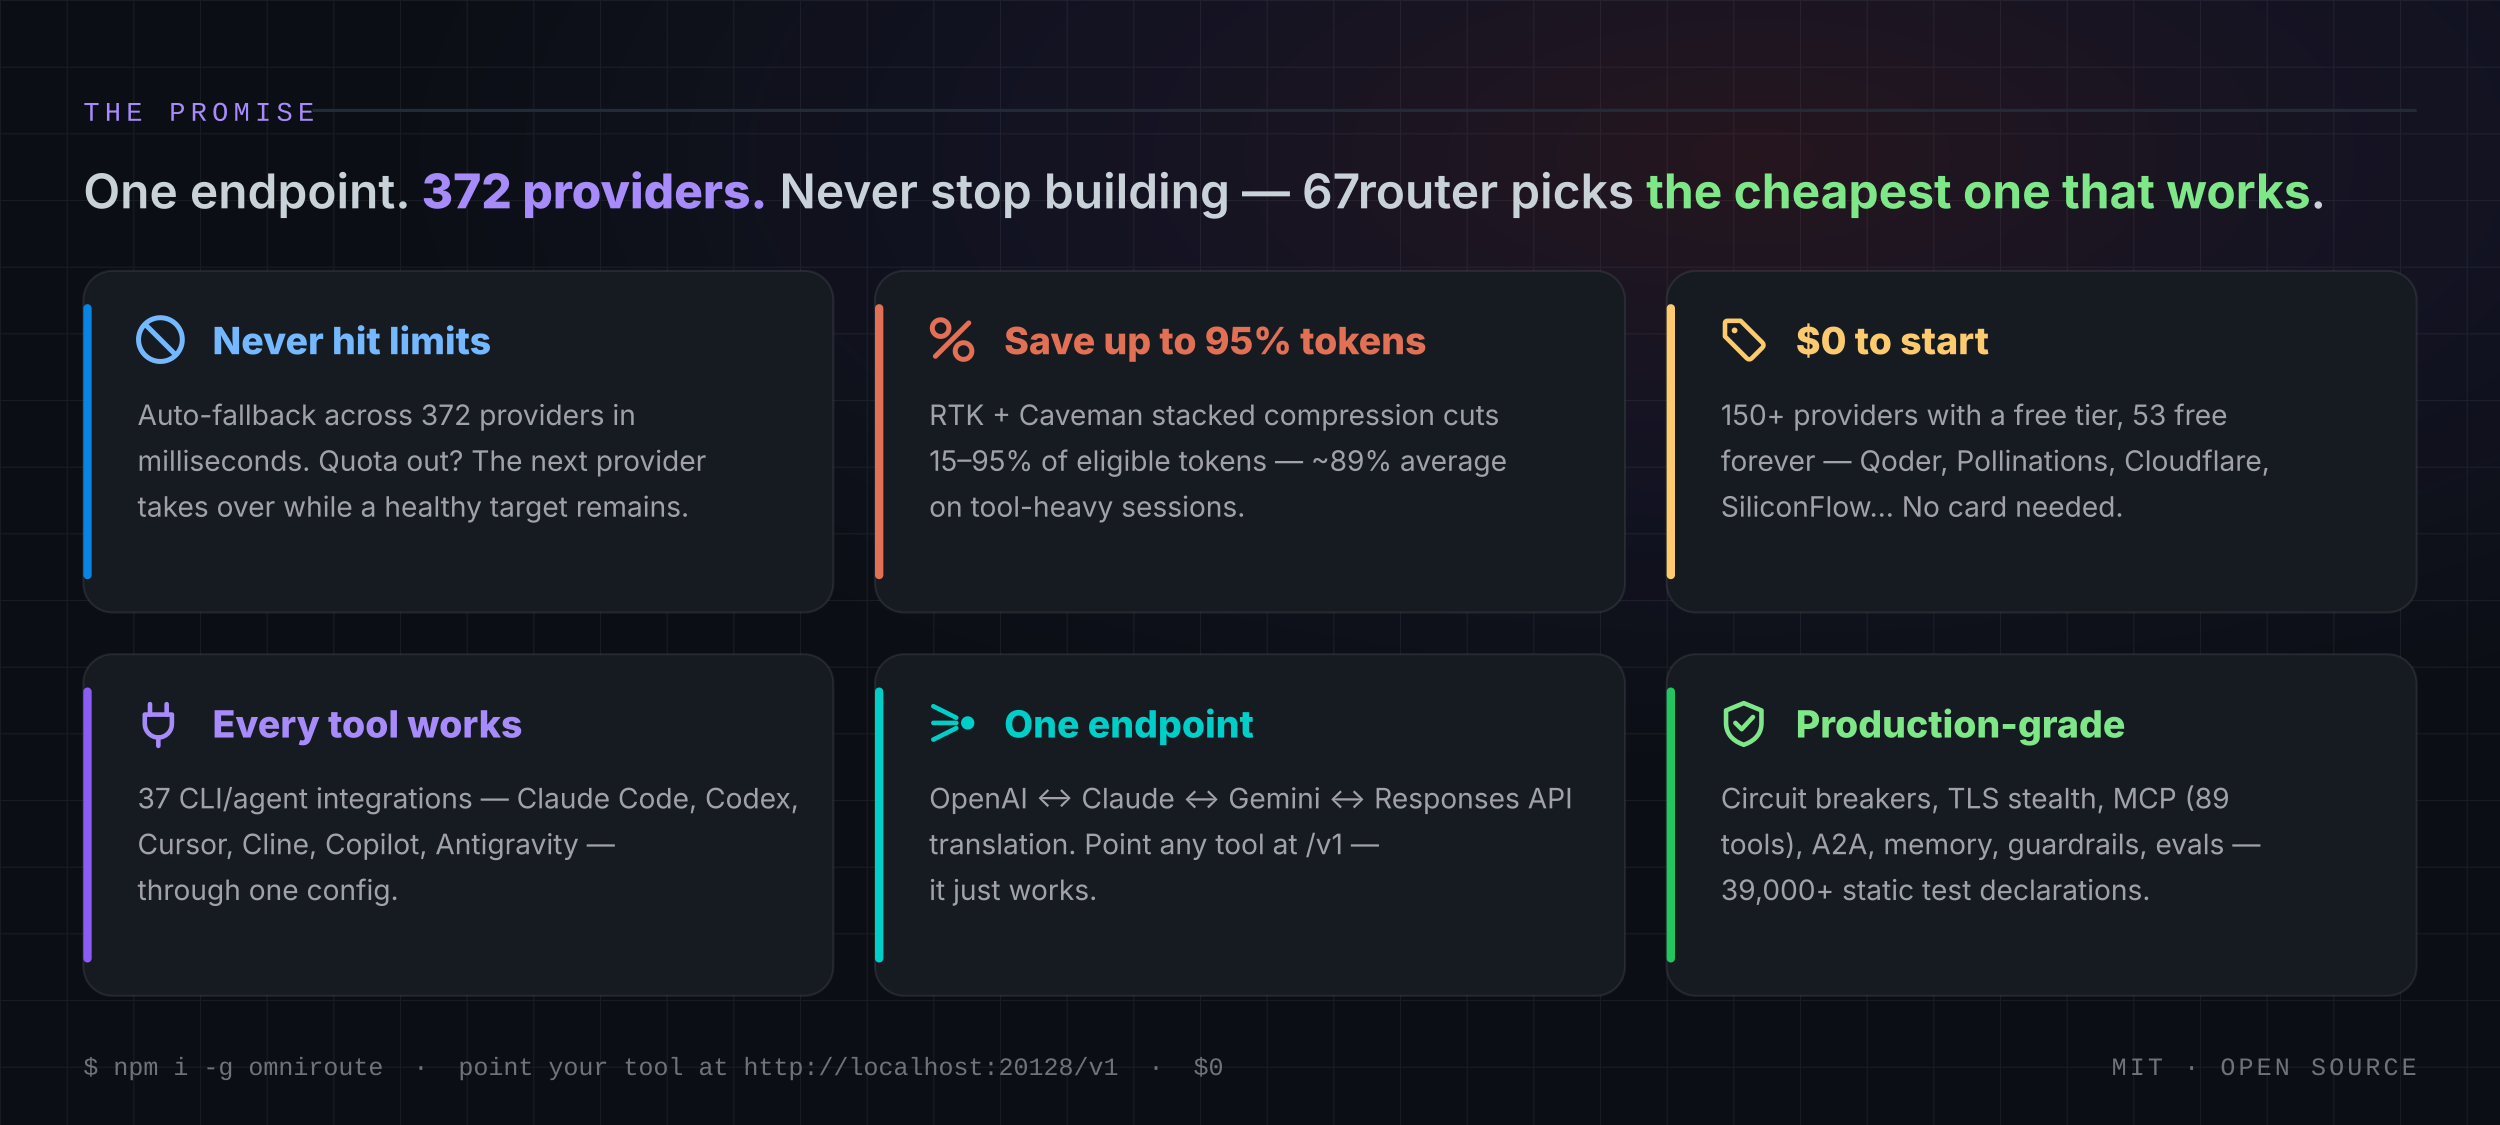
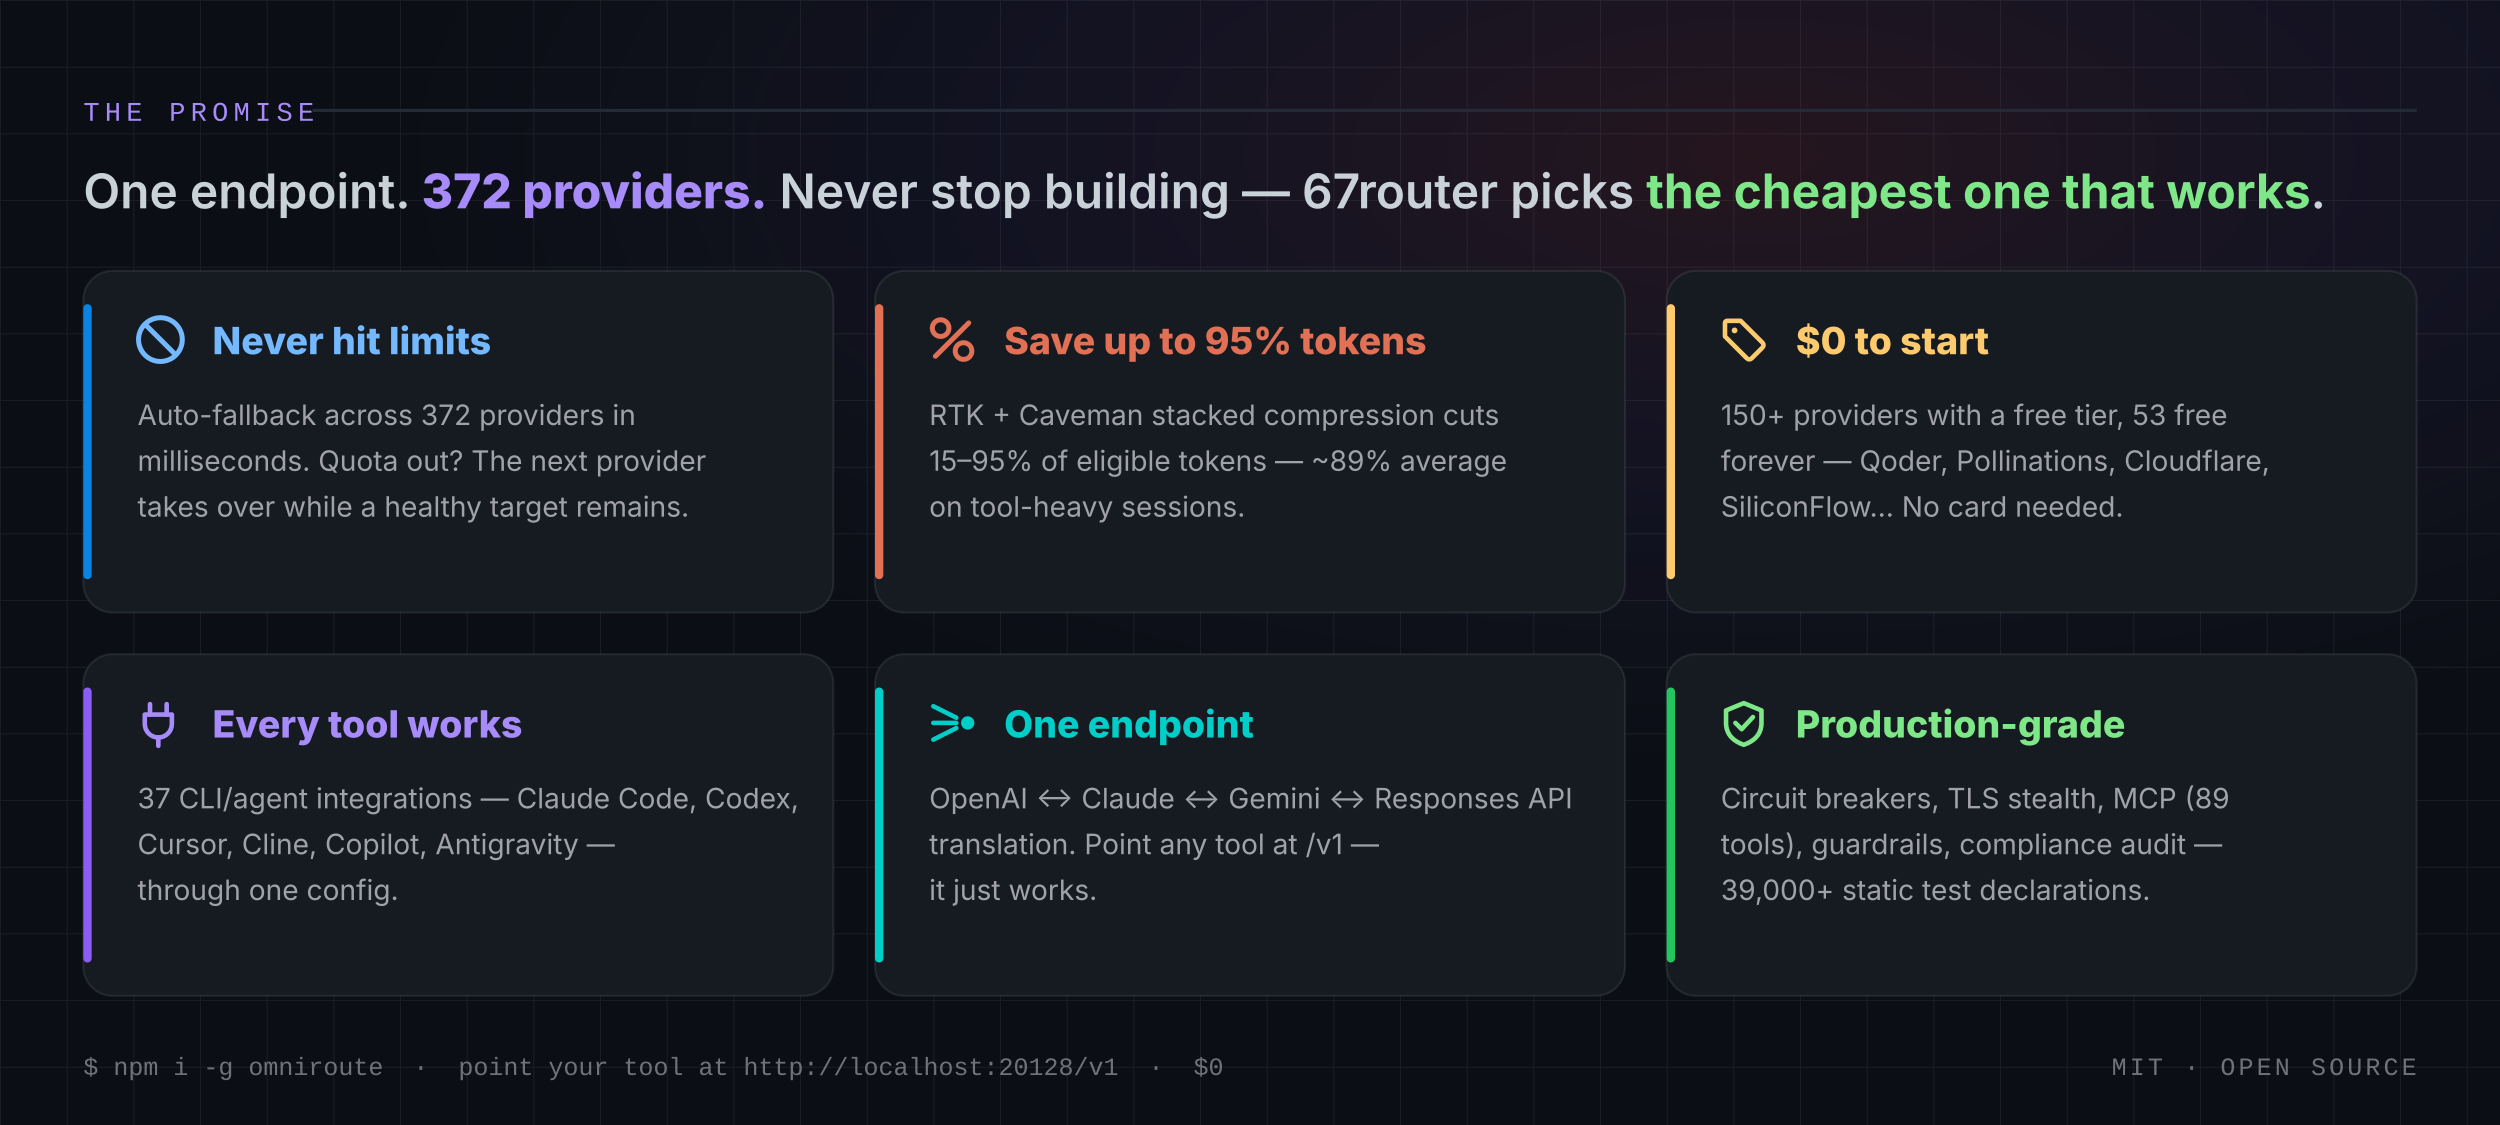
- <svg xmlns="http://www.w3.org/2000/svg" viewBox="0 0 1200 540" role="img" aria-label="The 67router promise: one endpoint and 372 providers. Six pillars. Resilient fallback: automatic routing continues while another healthy target is available. Save up to 95 percent of eligible tokens: RTK plus Caveman stacked compression averages about 89 percent on tool-heavy sessions. Zero dollars to start: 150+ providers with a free tier and 51 recurring or keyless free-forever providers. Every tool works: 37 CLI and agent integration records, including Claude Code, Codex, Cursor, Cline, Copilot and Antigravity, through one config. One endpoint: OpenAI, Claude, Gemini and Responses API translation at /v1. Production controls: circuit breakers, TLS stealth, MCP with 89 tools, A2A, memory, guardrails, evals, and 39,000+ static test declarations across 5,100+ tracked test files.">
+ <svg xmlns="http://www.w3.org/2000/svg" viewBox="0 0 1200 540" role="img" aria-label="The 67router promise: one endpoint and 372 providers. Six pillars. Resilient fallback: automatic routing continues while another healthy target is available. Save up to 95 percent of eligible tokens: RTK plus Caveman stacked compression averages about 89 percent on tool-heavy sessions. Zero dollars to start: 150+ providers with a free tier and 51 recurring or keyless free-forever providers. Every tool works: 37 CLI and agent integration records, including Claude Code, Codex, Cursor, Cline, Copilot and Antigravity, through one config. One endpoint: OpenAI, Claude, Gemini and Responses API translation at /v1. Production controls: circuit breakers, TLS stealth, MCP with 89 tools, guardrails, compliance audit, and 39,000+ static test declarations across 5,100+ tracked test files.">
  <defs>
    <pattern id="gridPaperP" width="32" height="32" patternUnits="userSpaceOnUse">
      <path d="M 32 0 L 0 0 0 32" fill="none" stroke="#ffffff" stroke-opacity="0.06" stroke-width="1" />
    </pattern>
    <radialGradient id="bgGlowP" cx="70%" cy="14%" r="55%">
      <stop offset="0%" stop-color="#e54d5e" stop-opacity="0.12" />
      <stop offset="55%" stop-color="#8b5cf6" stop-opacity="0.06" />
      <stop offset="100%" stop-color="#6366f1" stop-opacity="0" />
    </radialGradient>
  </defs>
  <rect width="1200" height="540" fill="#0b0e14" />
  <rect width="1200" height="540" fill="url(#gridPaperP)" />
  <rect width="1200" height="540" fill="url(#bgGlowP)" />
  <g>
    <text x="40" y="58" font-family="Consolas, 'Courier New', monospace" font-size="13" letter-spacing="2.5" fill="#a78bfa">THE PROMISE</text>
    <line x1="150" y1="53" x2="1160" y2="53" stroke="#232b38" stroke-width="1.5" />
  </g>
  <g>
    <text x="40" y="100" font-family="Inter, 'Segoe UI', Arial, Helvetica, system-ui, sans-serif" font-size="23" font-weight="600" fill="#c9d1d9">One endpoint. <tspan fill="#a78bfa" font-weight="800">372 providers.</tspan> Never stop building — 67router picks <tspan fill="#7ee787" font-weight="700">the cheapest one that works</tspan>.</text>
  </g>
  <g font-family="Inter, 'Segoe UI', Arial, Helvetica, system-ui, sans-serif">
    <g>
      <rect x="40" y="130" width="360" height="164" rx="14" fill="#161b22" stroke="#ffffff" stroke-opacity="0.08" stroke-width="1" />
      <rect x="40" y="130" width="360" height="164" rx="14" fill="none" stroke="#74b9ff" stroke-width="1.5" opacity="0">
        <animate attributeName="opacity" values="0;0.9;0;0" keyTimes="0;0.055;0.12;1" dur="12s" begin="3s" repeatCount="indefinite" />
      </rect>
      <rect x="40" y="146" width="4" height="132" rx="2" fill="#0984e3" />
      <g transform="translate(66,152)" stroke="#74b9ff" stroke-width="2.4" fill="none" stroke-linecap="round">
        <circle cx="11" cy="11" r="10.5" />
        <line x1="3.9" y1="3.9" x2="18.1" y2="18.1" />
      </g>
      <text x="102" y="170" font-size="18" font-weight="800" fill="#74b9ff">Never hit limits</text>
      <text x="66" y="204" font-size="13.5" fill="#a1a1aa">Auto-fallback across 372 providers in</text>
      <text x="66" y="226" font-size="13.5" fill="#a1a1aa">milliseconds. Quota out? The next provider</text>
      <text x="66" y="248" font-size="13.5" fill="#a1a1aa">takes over while a healthy target remains.</text>
    </g>
    <g>
      <rect x="420" y="130" width="360" height="164" rx="14" fill="#161b22" stroke="#ffffff" stroke-opacity="0.08" stroke-width="1" />
      <rect x="420" y="130" width="360" height="164" rx="14" fill="none" stroke="#e17055" stroke-width="1.5" opacity="0">
        <animate attributeName="opacity" values="0;0;0.9;0;0" keyTimes="0;0.167;0.222;0.287;1" dur="12s" begin="3s" repeatCount="indefinite" />
      </rect>
      <rect x="420" y="146" width="4" height="132" rx="2" fill="#e17055" />
      <g transform="translate(446,152)" stroke="#e17055" stroke-width="2.4" fill="none" stroke-linecap="round">
        <circle cx="5.5" cy="5.5" r="4" />
        <circle cx="16.5" cy="16.5" r="4" />
        <line x1="19" y1="3" x2="3" y2="19" />
      </g>
      <text x="482" y="170" font-size="18" font-weight="800" fill="#e17055">Save up to 95% tokens</text>
      <text x="446" y="204" font-size="13.5" fill="#a1a1aa">RTK + Caveman stacked compression cuts</text>
      <text x="446" y="226" font-size="13.5" fill="#a1a1aa">15–95% of eligible tokens — ~89% average</text>
      <text x="446" y="248" font-size="13.5" fill="#a1a1aa">on tool-heavy sessions.</text>
    </g>
    <g>
      <rect x="800" y="130" width="360" height="164" rx="14" fill="#161b22" stroke="#ffffff" stroke-opacity="0.08" stroke-width="1" />
      <rect x="800" y="130" width="360" height="164" rx="14" fill="none" stroke="#fdcb6e" stroke-width="1.5" opacity="0">
        <animate attributeName="opacity" values="0;0;0.9;0;0" keyTimes="0;0.334;0.389;0.454;1" dur="12s" begin="3s" repeatCount="indefinite" />
      </rect>
      <rect x="800" y="146" width="4" height="132" rx="2" fill="#fdcb6e" />
      <g transform="translate(826,152)" stroke="#fdcb6e" stroke-width="2.2" fill="none" stroke-linecap="round" stroke-linejoin="round">
        <path d="M 2,9.5 L 2,3 A 1,1 0 0 1 3,2 L 9.5,2 L 20,12.5 A 1.6,1.6 0 0 1 20,14.8 L 14.8,20 A 1.6,1.6 0 0 1 12.5,20 Z" />
        <circle cx="6.6" cy="6.6" r="1.4" fill="#fdcb6e" stroke="none" />
      </g>
      <text x="862" y="170" font-size="18" font-weight="800" fill="#fdcb6e">$0 to start</text>
      <text x="826" y="204" font-size="13.5" fill="#a1a1aa">150+ providers with a free tier, 53 free</text>
      <text x="826" y="226" font-size="13.5" fill="#a1a1aa">forever — Qoder, Pollinations, Cloudflare,</text>
      <text x="826" y="248" font-size="13.5" fill="#a1a1aa">SiliconFlow… No card needed.</text>
    </g>
    <g>
      <rect x="40" y="314" width="360" height="164" rx="14" fill="#161b22" stroke="#ffffff" stroke-opacity="0.08" stroke-width="1" />
      <rect x="40" y="314" width="360" height="164" rx="14" fill="none" stroke="#a78bfa" stroke-width="1.5" opacity="0">
        <animate attributeName="opacity" values="0;0;0.9;0;0" keyTimes="0;0.5;0.555;0.62;1" dur="12s" begin="3s" repeatCount="indefinite" />
      </rect>
      <rect x="40" y="330" width="4" height="132" rx="2" fill="#8b5cf6" />
      <g transform="translate(66,336)" stroke="#a78bfa" stroke-width="2.2" fill="none" stroke-linecap="round" stroke-linejoin="round">
        <path d="M 6,2 L 6,7 M 14,2 L 14,7" />
        <path d="M 3.5,7 L 16.5,7 L 16.5,11.5 A 6.5,6.5 0 0 1 10,18 A 6.5,6.5 0 0 1 3.5,11.5 Z" />
        <path d="M 10,18 L 10,22" />
      </g>
      <text x="102" y="354" font-size="18" font-weight="800" fill="#a78bfa">Every tool works</text>
      <text x="66" y="388" font-size="13.5" fill="#a1a1aa">37 CLI/agent integrations — Claude Code, Codex,</text>
      <text x="66" y="410" font-size="13.5" fill="#a1a1aa">Cursor, Cline, Copilot, Antigravity —</text>
      <text x="66" y="432" font-size="13.5" fill="#a1a1aa">through one config.</text>
    </g>
    <g>
      <rect x="420" y="314" width="360" height="164" rx="14" fill="#161b22" stroke="#ffffff" stroke-opacity="0.08" stroke-width="1" />
      <rect x="420" y="314" width="360" height="164" rx="14" fill="none" stroke="#00cec9" stroke-width="1.5" opacity="0">
        <animate attributeName="opacity" values="0;0;0.9;0;0" keyTimes="0;0.667;0.722;0.787;1" dur="12s" begin="3s" repeatCount="indefinite" />
      </rect>
      <rect x="420" y="330" width="4" height="132" rx="2" fill="#00cec9" />
      <g transform="translate(446,336)" stroke="#00cec9" stroke-width="2.2" fill="none" stroke-linecap="round">
        <path d="M 2,3 L 13,8.5 M 2,11 L 13,11 M 2,19 L 13,13.5" />
        <circle cx="18.5" cy="11" r="3.2" fill="#00cec9" stroke="none" />
      </g>
      <text x="482" y="354" font-size="18" font-weight="800" fill="#00cec9">One endpoint</text>
      <text x="446" y="388" font-size="13.5" fill="#a1a1aa">OpenAI ↔ Claude ↔ Gemini ↔ Responses API</text>
      <text x="446" y="410" font-size="13.5" fill="#a1a1aa">translation. Point any tool at /v1 —</text>
      <text x="446" y="432" font-size="13.5" fill="#a1a1aa">it just works.</text>
    </g>
    <g>
      <rect x="800" y="314" width="360" height="164" rx="14" fill="#161b22" stroke="#ffffff" stroke-opacity="0.08" stroke-width="1" />
      <rect x="800" y="314" width="360" height="164" rx="14" fill="none" stroke="#7ee787" stroke-width="1.5" opacity="0">
        <animate attributeName="opacity" values="0;0;0.9;0;0" keyTimes="0;0.834;0.889;0.954;1" dur="12s" begin="3s" repeatCount="indefinite" />
      </rect>
      <rect x="800" y="330" width="4" height="132" rx="2" fill="#22c55e" />
      <g transform="translate(826,336)" stroke="#7ee787" stroke-width="2.2" fill="none" stroke-linecap="round" stroke-linejoin="round">
        <path d="M 11,1.5 L 19.5,5 L 19.5,11 C 19.5,16.5 16,19.8 11,21.5 C 6,19.8 2.5,16.5 2.5,11 L 2.5,5 Z" />
        <path d="M 7,11 L 10,14 L 15.4,8.2" />
      </g>
      <text x="862" y="354" font-size="18" font-weight="800" fill="#7ee787">Production-grade</text>
      <text x="826" y="388" font-size="13.5" fill="#a1a1aa">Circuit breakers, TLS stealth, MCP (89</text>
-       <text x="826" y="410" font-size="13.5" fill="#a1a1aa">tools), A2A, memory, guardrails, evals —</text>
+       <text x="826" y="410" font-size="13.5" fill="#a1a1aa">tools), guardrails, compliance audit —</text>
      <text x="826" y="432" font-size="13.5" fill="#a1a1aa">39,000+ static test declarations.</text>
    </g>
  </g>
  <g>
    <text x="40" y="516" font-family="Consolas, 'Courier New', monospace" font-size="12" fill="#71717a">$ npm i -g omniroute  ·  point your tool at http://localhost:20128/v1  ·  $0</text>
    <text x="1160" y="516" text-anchor="end" font-family="Consolas, 'Courier New', monospace" font-size="12" letter-spacing="1.5" fill="#71717a">MIT · OPEN SOURCE</text>
  </g>
</svg>
